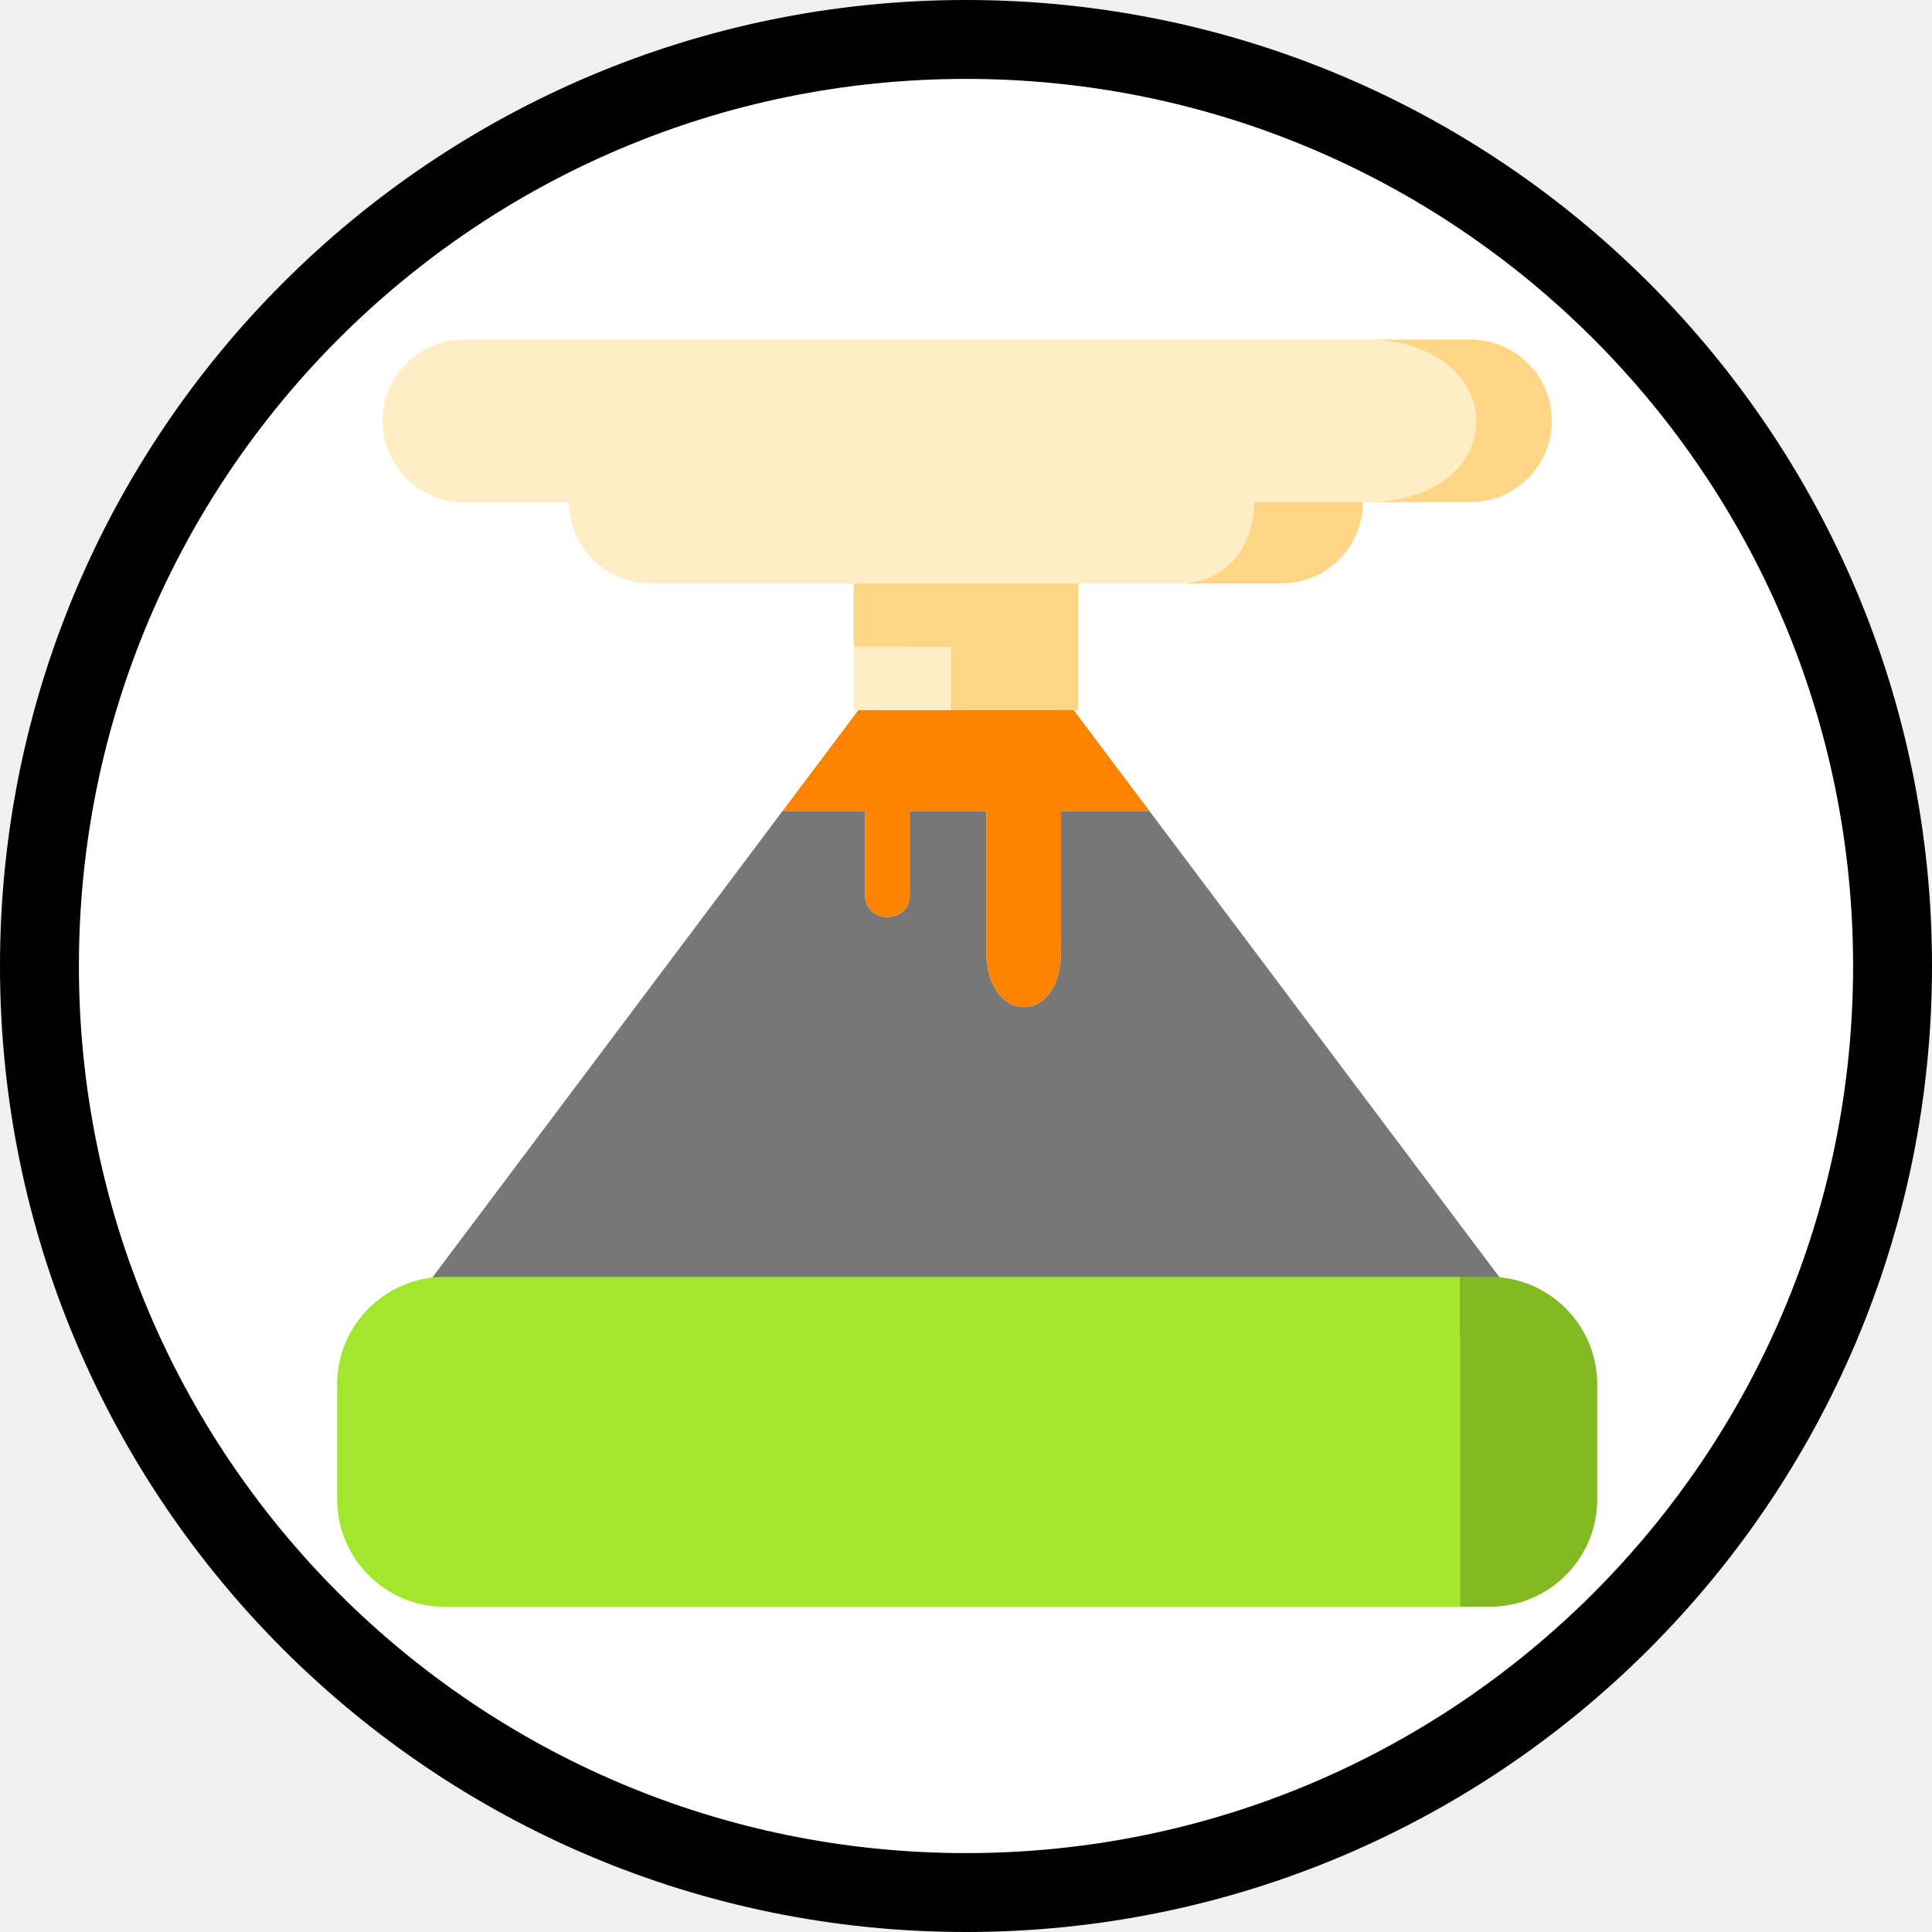
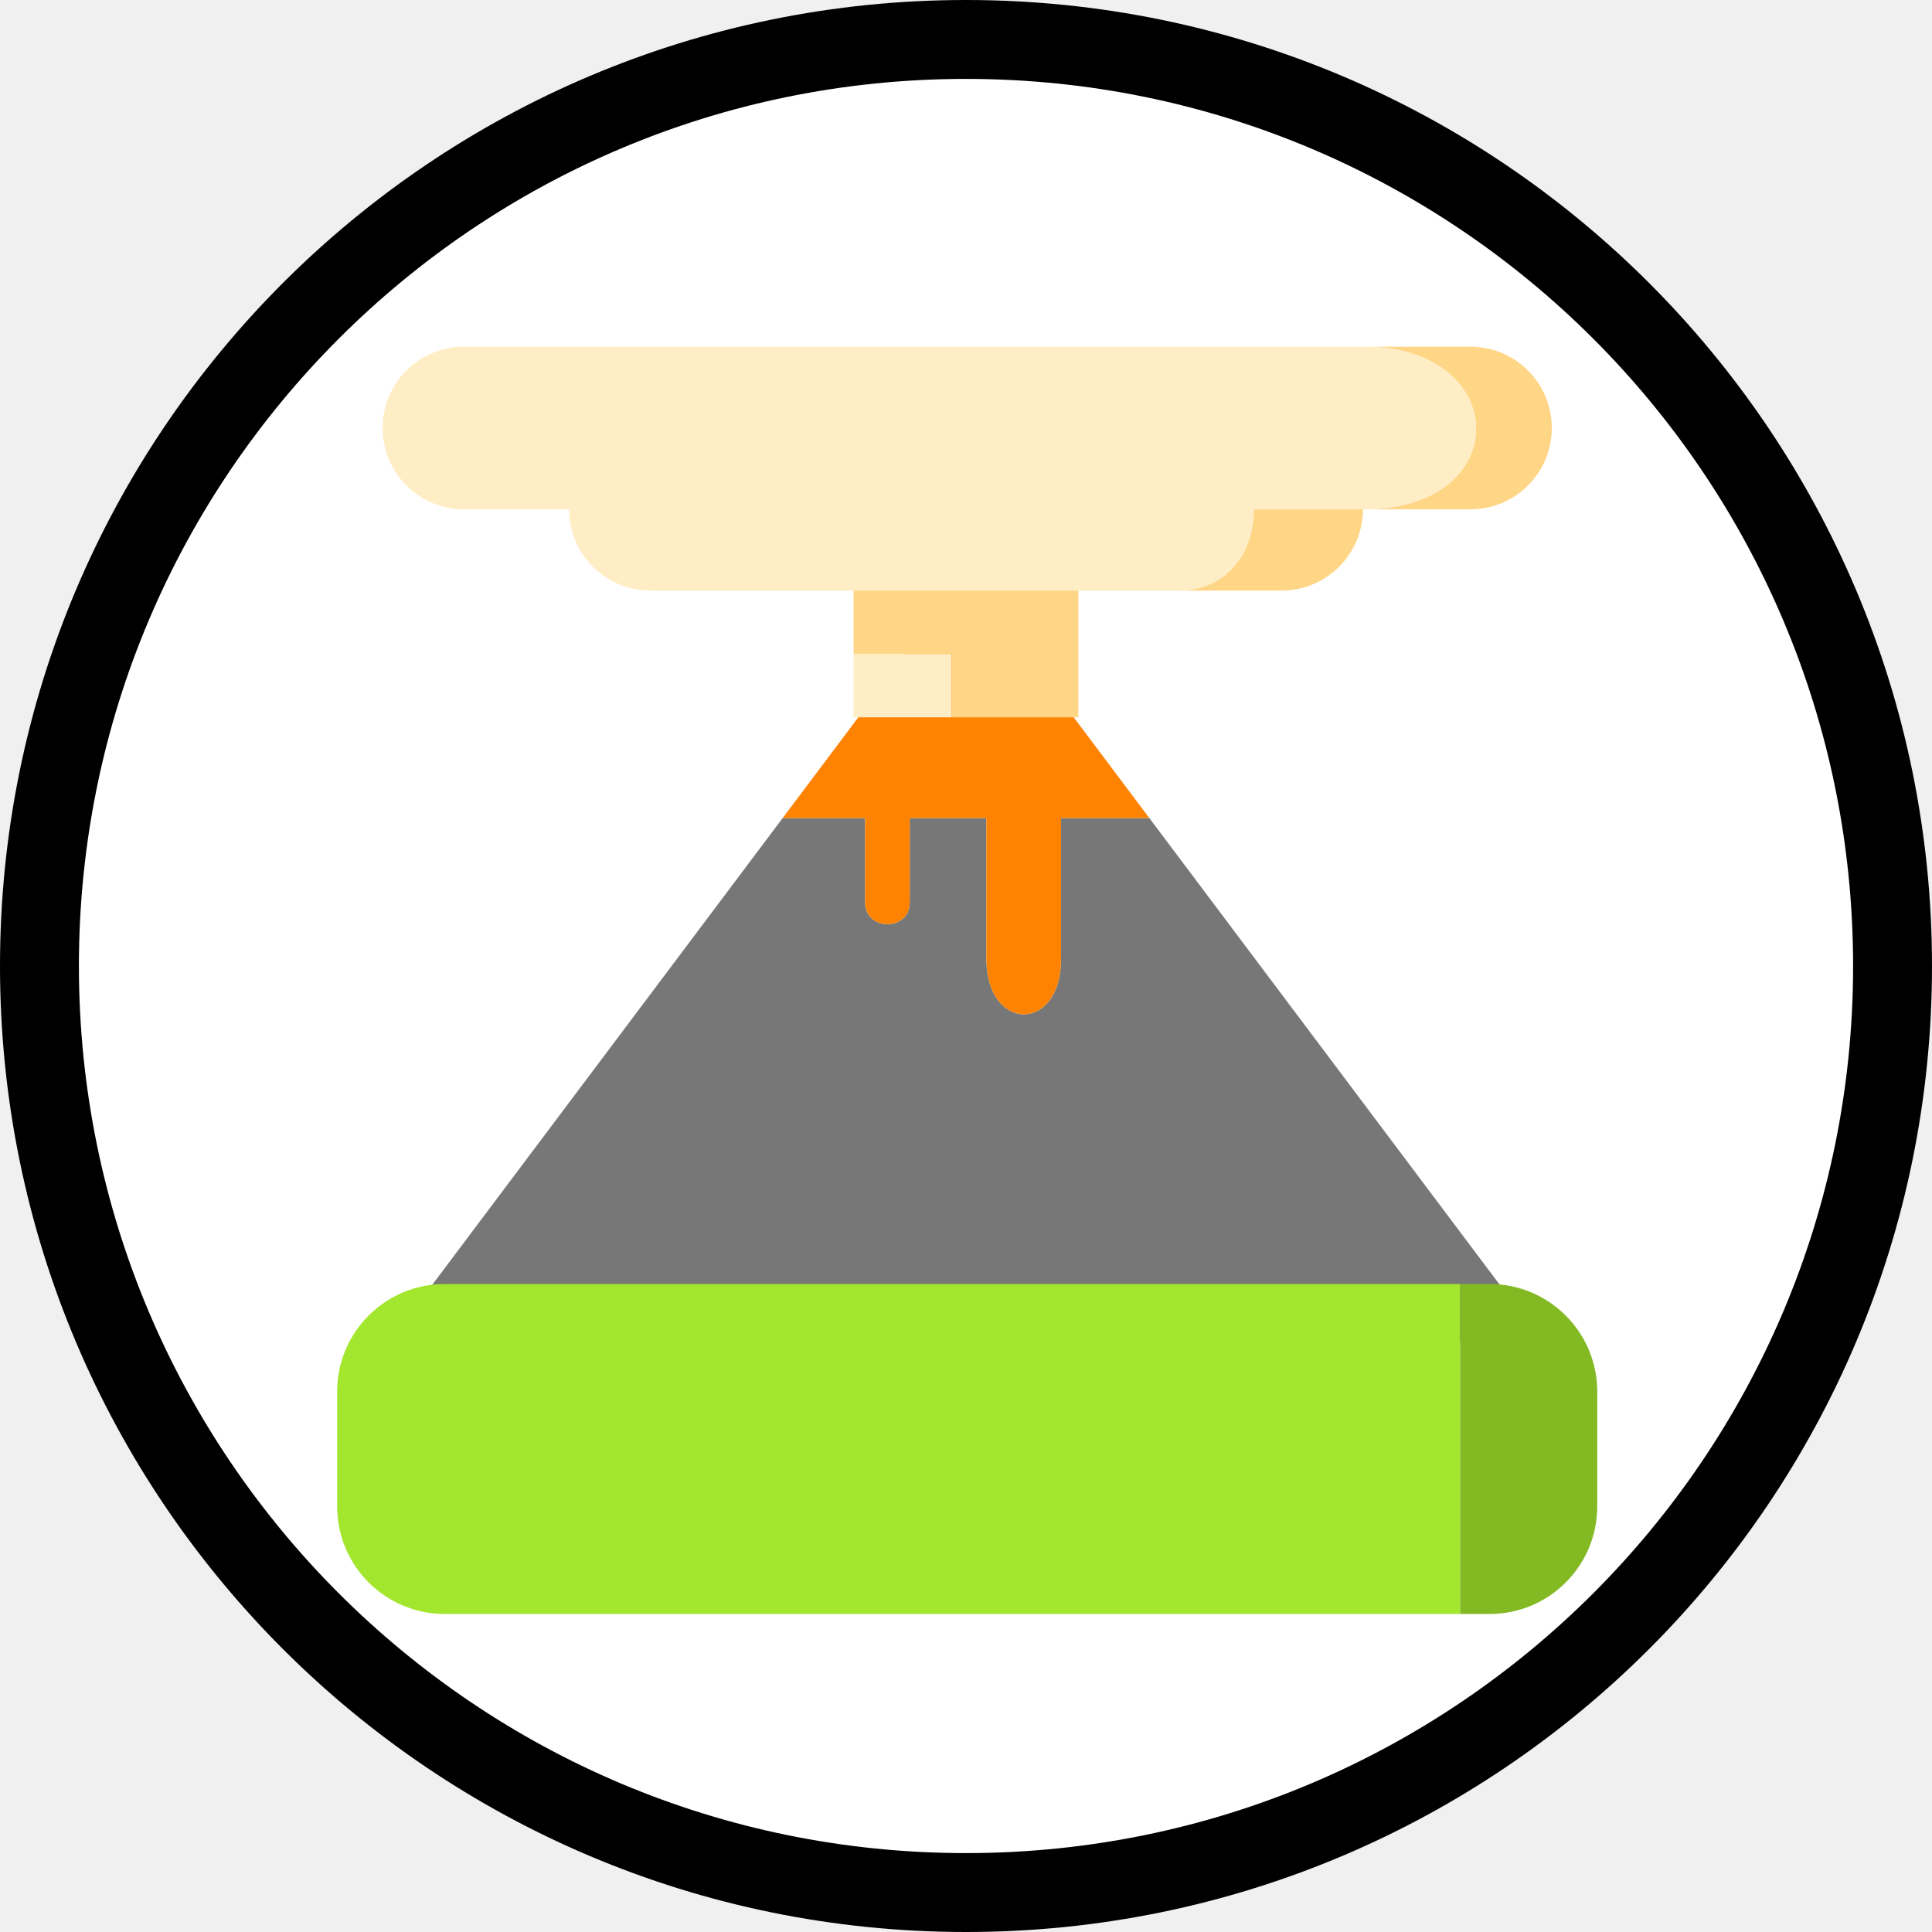
<svg xmlns="http://www.w3.org/2000/svg" width="808" height="808" viewBox="0 0 808 808" fill="none">
  <rect x="16.5" y="16.5" width="775" height="775" rx="387.5" fill="white" />
  <rect x="16.5" y="16.5" width="775" height="775" rx="387.5" stroke="black" stroke-width="33" />
-   <path d="M163 558H645L480.682 339.136H443.755V397.905C443.89 428.881 412.829 428.906 412.519 398.311V339.136H380.472V374.398C380.472 386.557 361.811 386.557 361.811 374.398V339.136H327.318L163 558Z" fill="#777777" />
-   <path d="M404 237L341.924 319.682L327.318 339.136H361.811V374.398C361.811 386.557 380.472 386.557 380.472 374.398V339.136H412.519V398.311C412.829 428.906 443.89 428.881 443.755 397.905V339.136H480.682L466.076 319.682L404 237Z" fill="#FD8300" />
-   <path d="M186 534C161.147 534 141 554.147 141 579V627C141 651.853 161.147 672 186 672H610.628V534H186Z" fill="#A2E62E" />
-   <path d="M623 672C647.853 672 668 651.853 668 627V579C668 554.147 647.853 534 623 534H610.628V672H623Z" fill="#83BA24" />
-   <path d="M357 270.5V297H398V270.5H357Z" fill="#FFEDC6" />
-   <path d="M451 153H357V244V270.5H398V297H451V153Z" fill="#FFD686" />
-   <path d="M536 244C554.778 244 570 228.778 570 210V210C570 191.222 554.778 176 536 176H492.5C534.5 176 535.5 244 492.5 244H536Z" fill="#FFD686" />
-   <path d="M272 176C253.222 176 238 191.222 238 210V210C238 228.778 253.222 244 272 244H492.5C535.5 244 534.5 176 492.5 176H272Z" fill="#FFEDC6" />
-   <path d="M615 210C633.778 210 649 194.778 649 176V176C649 157.222 633.778 142 615 142H570.381C632.243 142 633.716 210 570.381 210H615Z" fill="#FFD686" />
-   <path d="M194 142C175.222 142 160 157.222 160 176V176C160 194.778 175.222 210 194 210H570.381C633.716 210 632.243 142 570.381 142H194Z" fill="#FFEDC6" />
+   <path d="M163 561H645L480.682 342.136H443.755V400.905C443.89 431.881 412.829 431.906 412.519 401.311V342.136H380.472V377.398C380.472 389.557 361.811 389.557 361.811 377.398V342.136H327.318L163 561Z" fill="#777777" />
+   <path d="M404 240L341.924 322.682L327.318 342.136H361.811V377.398C361.811 389.557 380.472 389.557 380.472 377.398V342.136H412.519V401.311C412.829 431.906 443.89 431.881 443.755 400.905V342.136H480.682L466.076 322.682L404 240Z" fill="#FD8300" />
+   <path d="M186 537C161.147 537 141 557.147 141 582V630C141 654.853 161.147 675 186 675H610.628V537H186Z" fill="#A2E62E" />
+   <path d="M623 675C647.853 675 668 654.853 668 630V582C668 557.147 647.853 537 623 537H610.628V675H623Z" fill="#83BA24" />
+   <path d="M357 273.5V300H398V273.5H357Z" fill="#FFEDC6" />
+   <path d="M451 156H357V247V273.5H398V300H451V156Z" fill="#FFD686" />
+   <path d="M536 247C554.778 247 570 231.778 570 213C570 194.222 554.778 179 536 179H492.5C534.5 179 535.5 247 492.5 247H536Z" fill="#FFD686" />
+   <path d="M272 179C253.222 179 238 194.222 238 213C238 231.778 253.222 247 272 247H492.5C535.5 247 534.5 179 492.5 179H272Z" fill="#FFEDC6" />
+   <path d="M615 213C633.778 213 649 197.778 649 179C649 160.222 633.778 145 615 145H570.381C632.243 145 633.716 213 570.381 213H615Z" fill="#FFD686" />
+   <path d="M194 145C175.222 145 160 160.222 160 179C160 197.778 175.222 213 194 213H570.381C633.716 213 632.243 145 570.381 145H194Z" fill="#FFEDC6" />
</svg>
